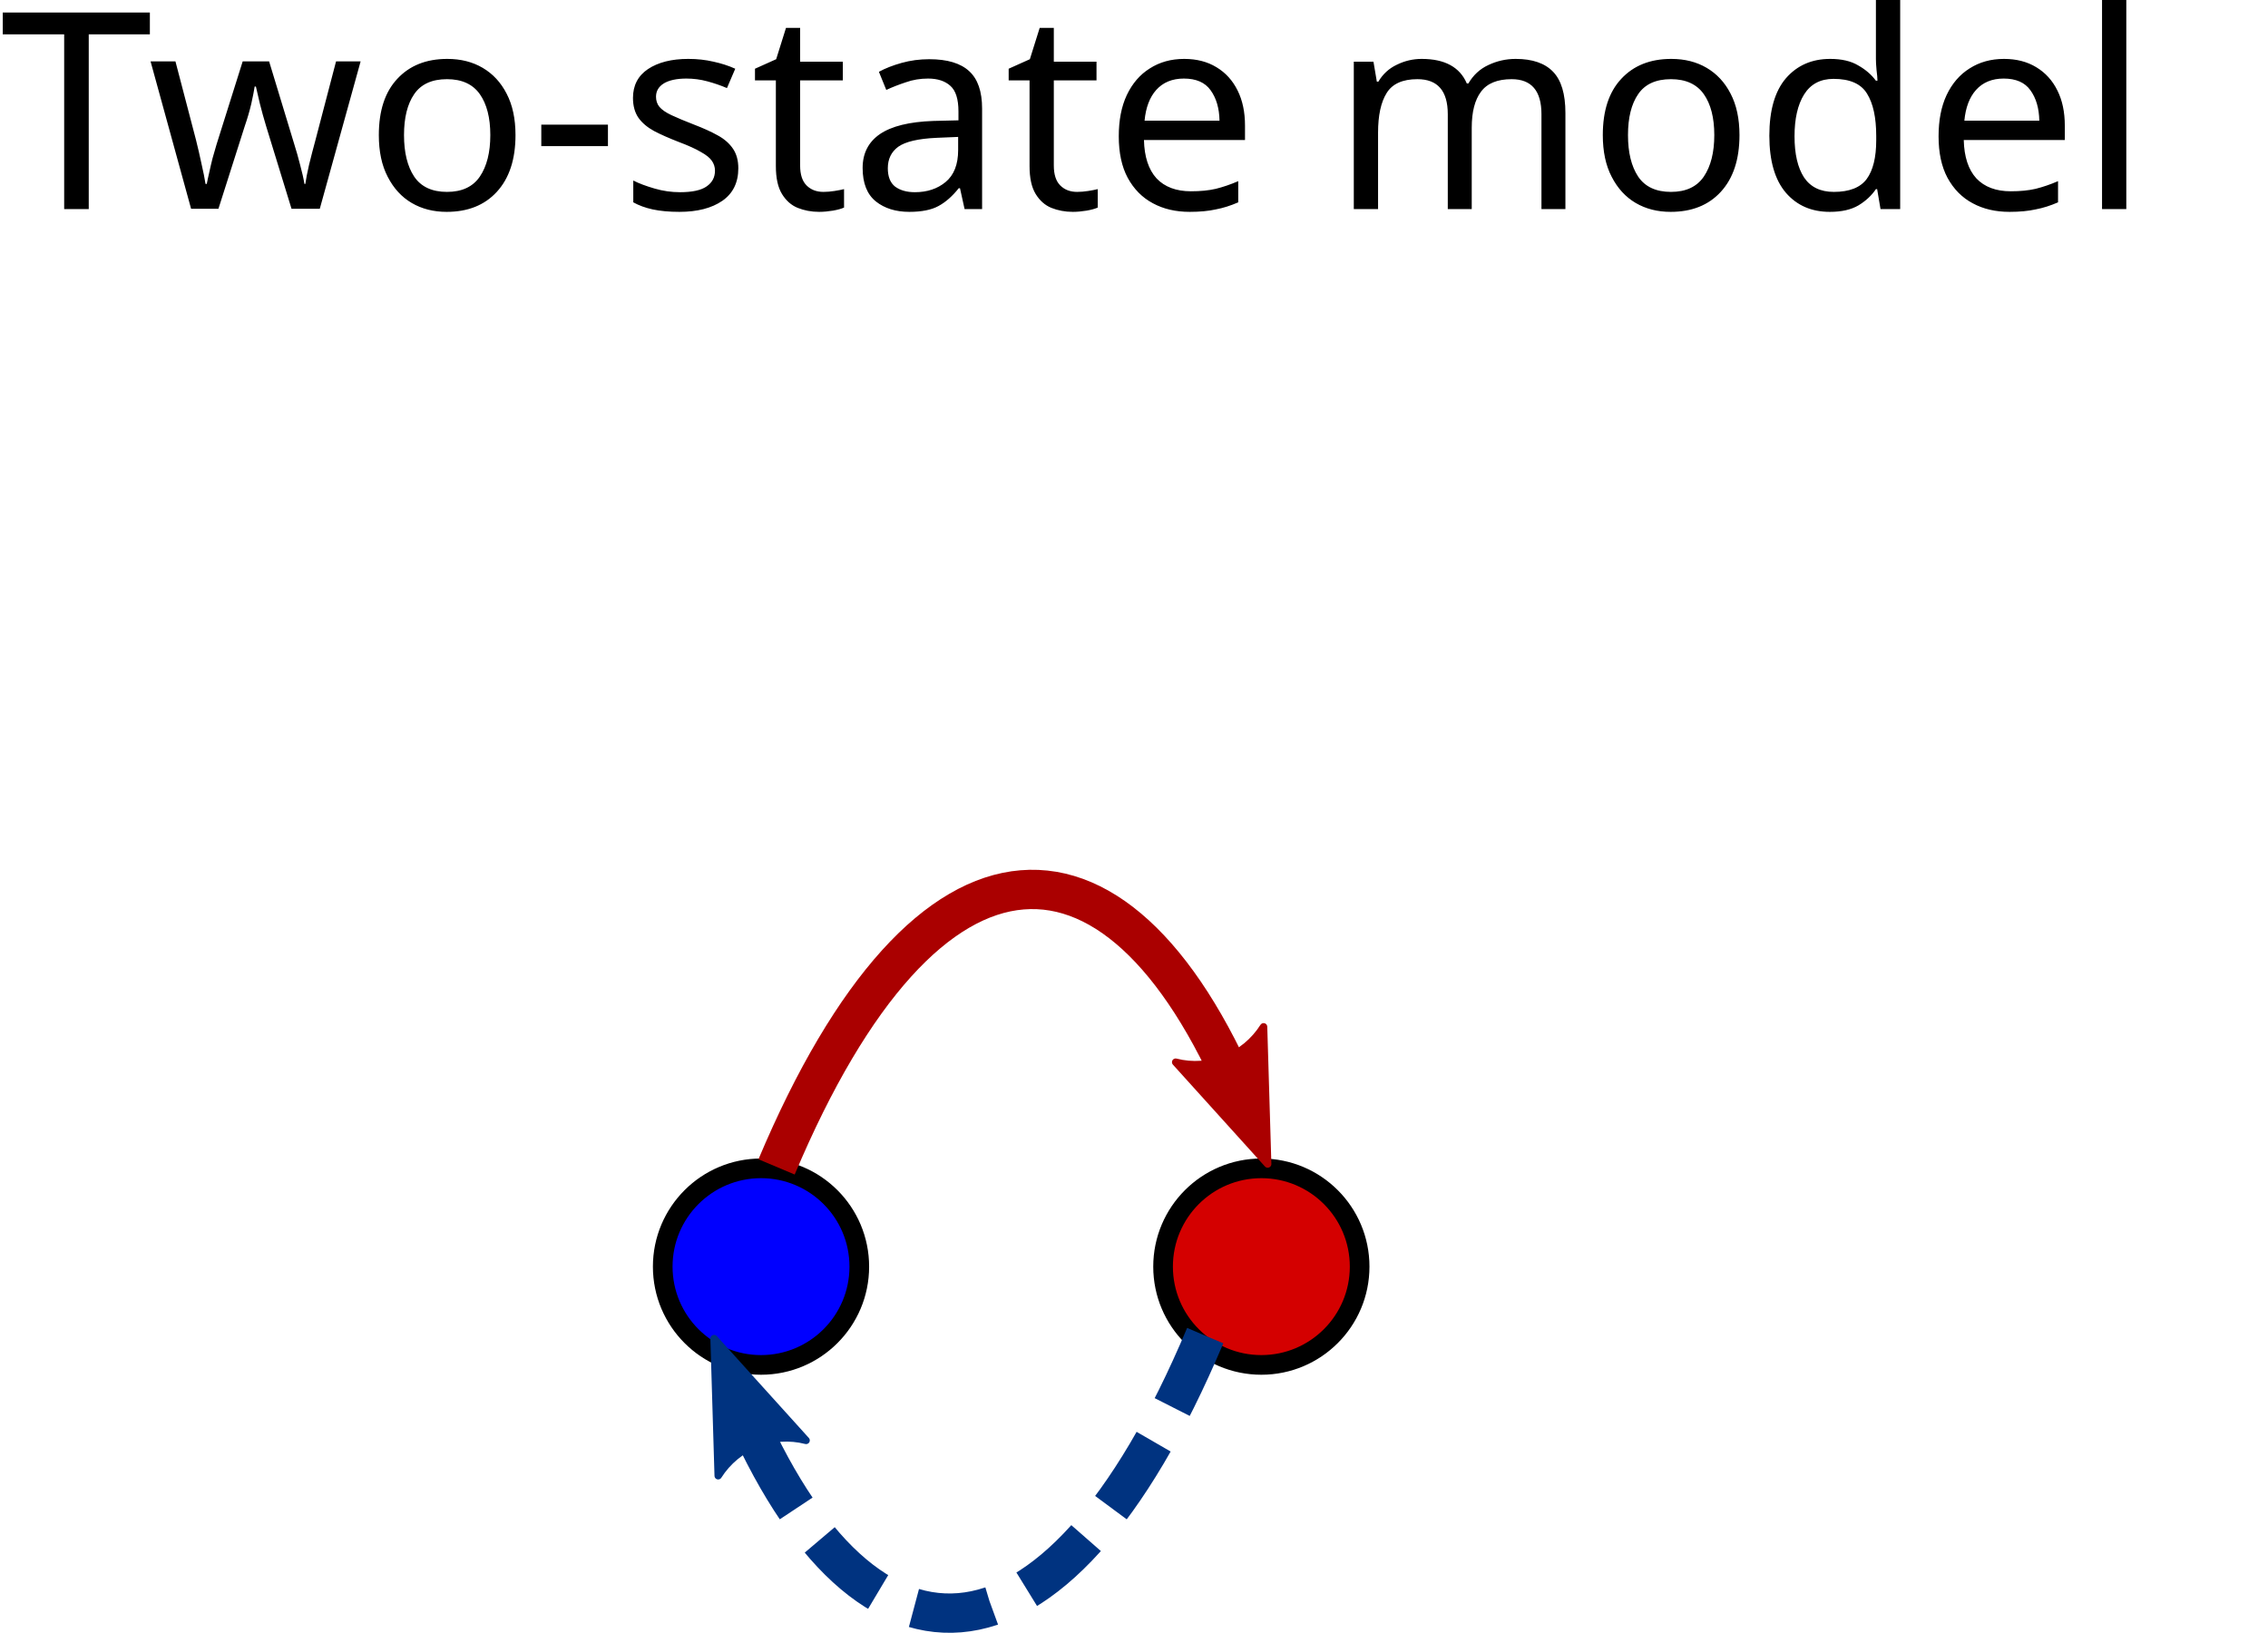
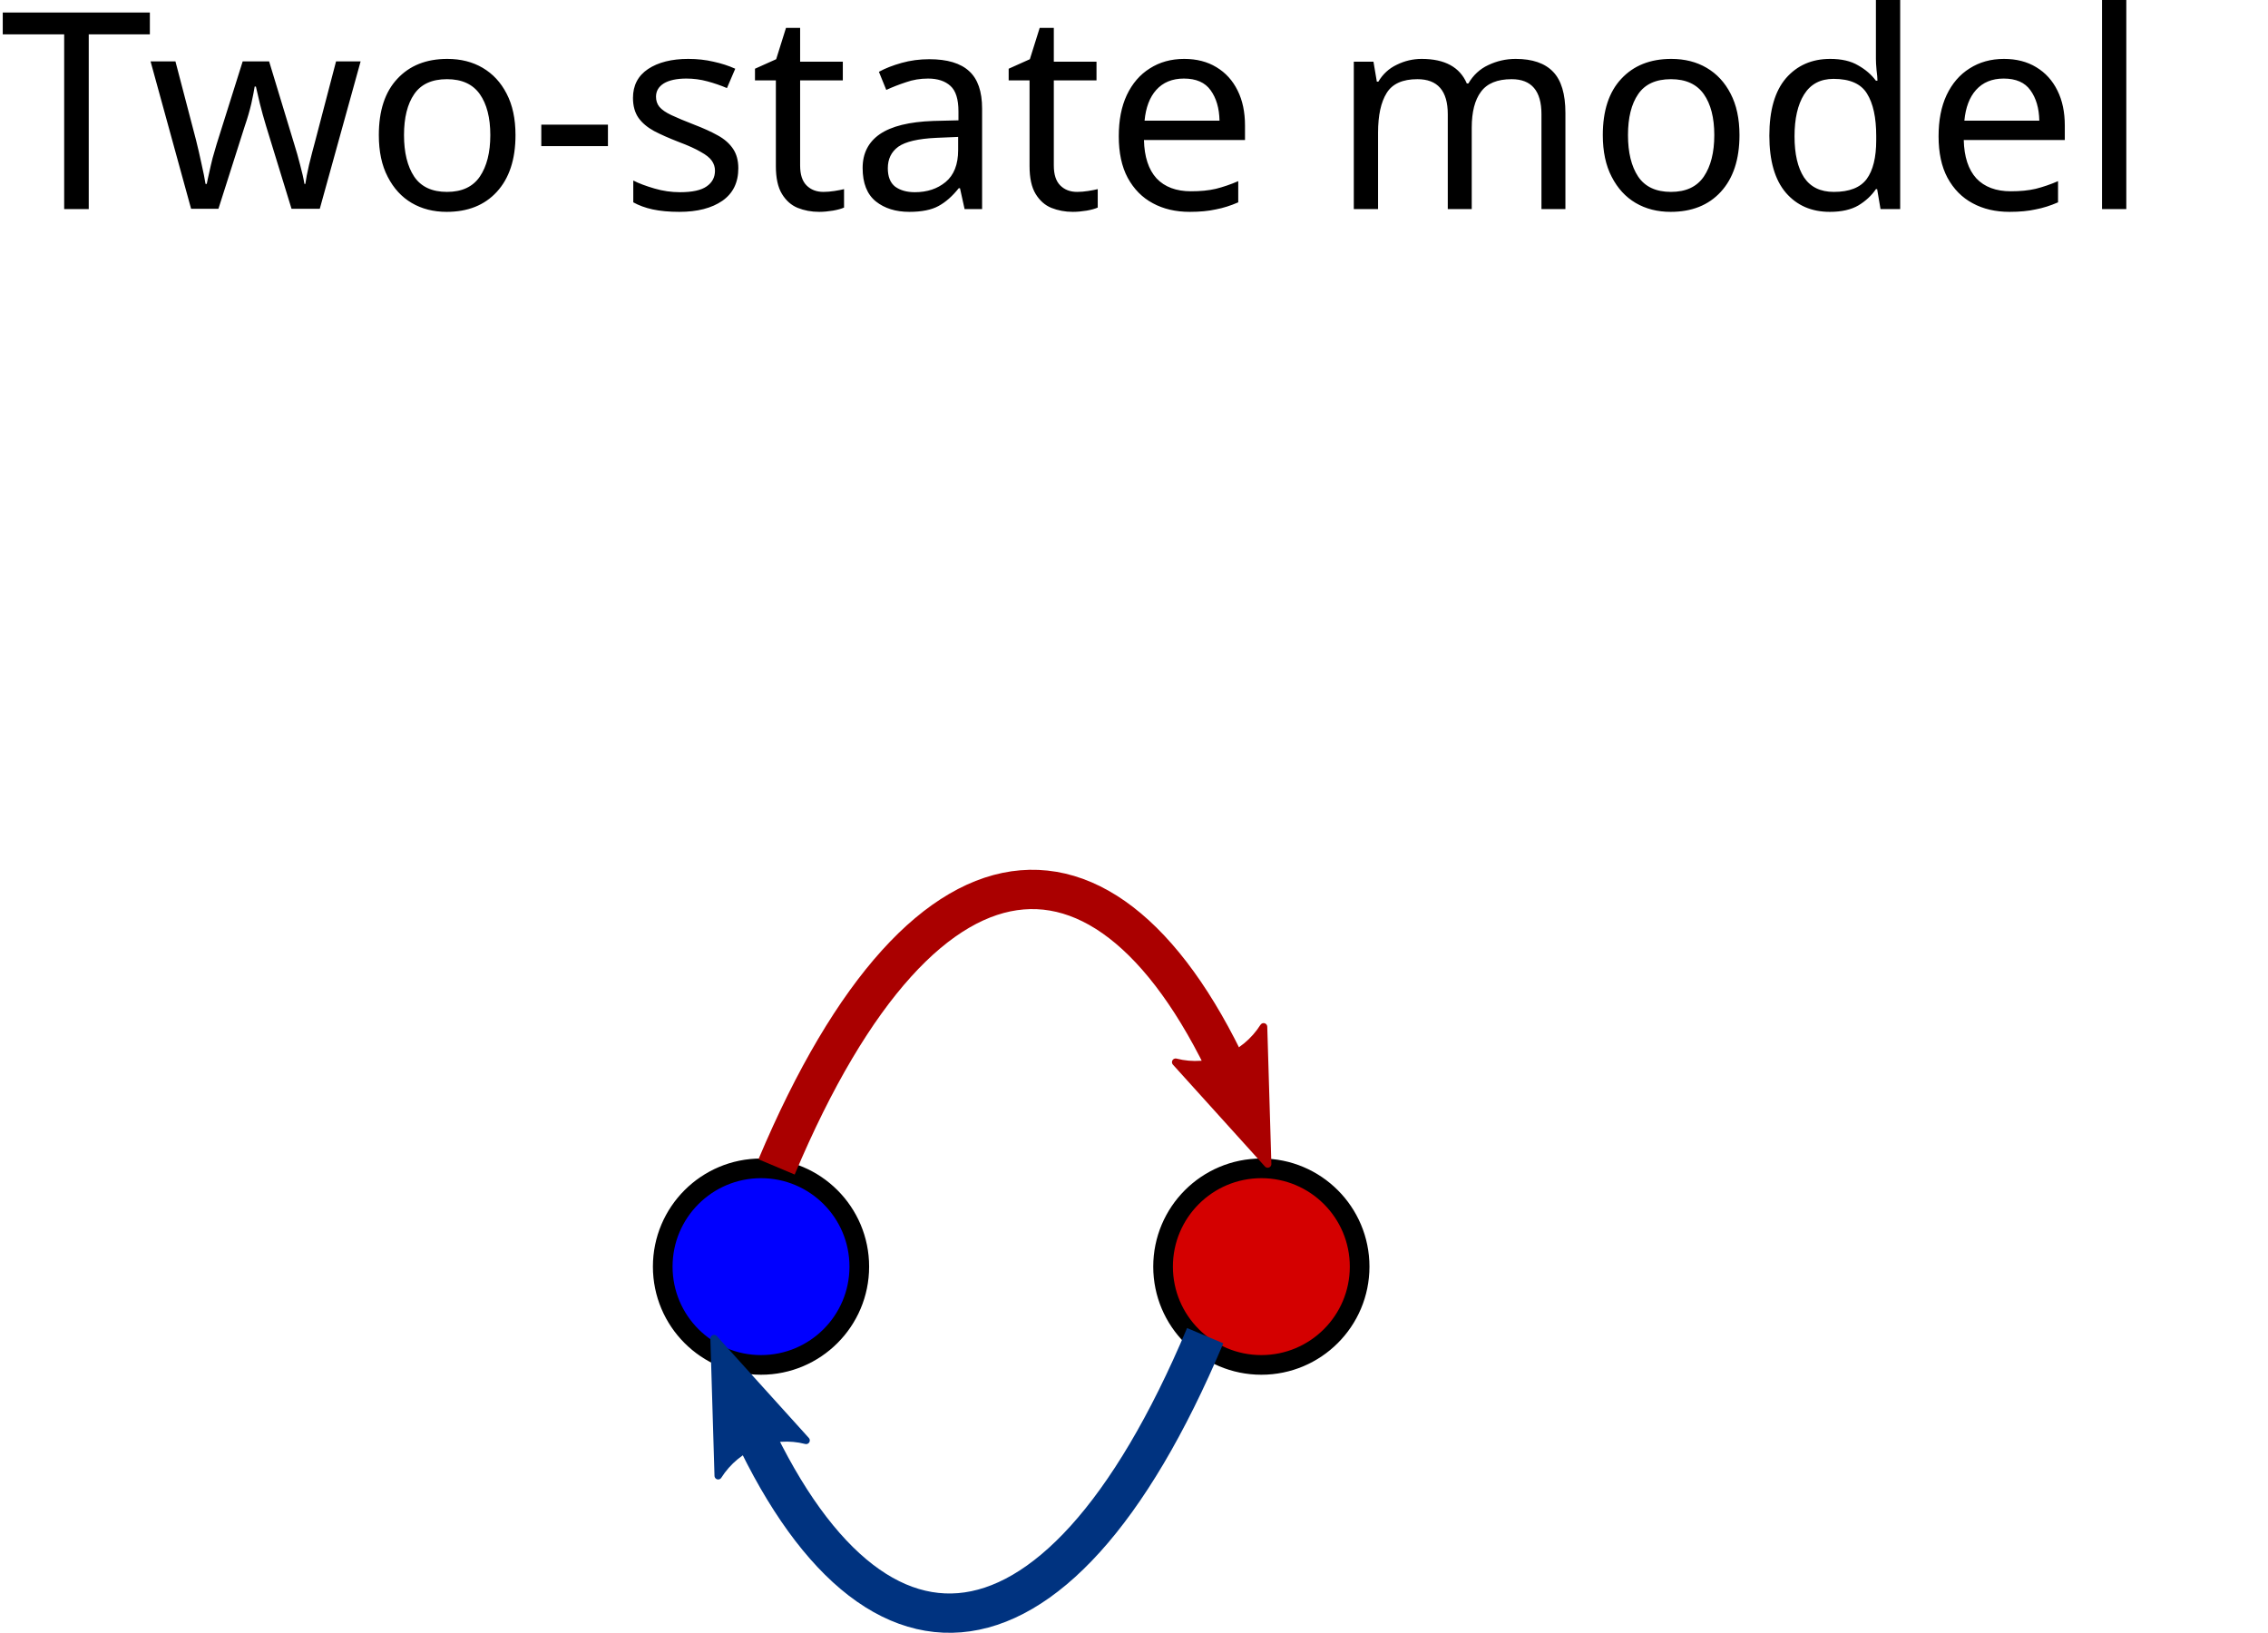
<svg xmlns="http://www.w3.org/2000/svg" width="115.384" height="83.066" id="svg2" version="1.1">
  <defs id="defs4">
    <marker orient="auto" refY="0" refX="0" id="Arrow2Send" style="overflow:visible">
      <path id="path4544" style="font-size:12px;fill-rule:evenodd;stroke-width:0.625;stroke-linejoin:round" d="M 8.719,4.034 -2.207,0.016 8.719,-4.002 c -1.745,2.372 -1.735,5.617 -6e-7,8.035 z" transform="matrix(-0.3,0,0,-0.3,0.69,0)" />
    </marker>
    <marker orient="auto" refY="0" refX="0" id="Arrow2Sstart" style="overflow:visible">
      <path id="path4541" style="font-size:12px;fill-rule:evenodd;stroke-width:0.625;stroke-linejoin:round" d="M 8.719,4.034 -2.207,0.016 8.719,-4.002 c -1.745,2.372 -1.735,5.617 -6e-7,8.035 z" transform="matrix(0.3,0,0,0.3,-0.69,0)" />
    </marker>
    <marker orient="auto" refY="0" refX="0" id="Arrow2Send-4" style="overflow:visible">
      <path id="path4544-5" style="font-size:12px;fill-rule:evenodd;stroke-width:0.625;stroke-linejoin:round" d="M 8.719,4.034 -2.207,0.016 8.719,-4.002 c -1.745,2.372 -1.735,5.617 -6e-7,8.035 z" transform="matrix(-0.3,0,0,-0.3,0.69,0)" />
    </marker>
    <marker orient="auto" refY="0" refX="0" id="Arrow2Send-3" style="overflow:visible">
      <path id="path4544-52" style="font-size:12px;fill-rule:evenodd;stroke-width:0.625;stroke-linejoin:round" d="M 8.719,4.034 -2.207,0.016 8.719,-4.002 c -1.745,2.372 -1.735,5.617 -6e-7,8.035 z" transform="matrix(-0.3,0,0,-0.3,0.69,0)" />
    </marker>
    <marker orient="auto" refY="0" refX="0" id="Arrow2Send-9" style="overflow:visible">
      <path id="path4544-4" style="font-size:12px;fill-rule:evenodd;stroke-width:0.625;stroke-linejoin:round" d="M 8.719,4.034 -2.207,0.016 8.719,-4.002 c -1.745,2.372 -1.735,5.617 -6e-7,8.035 z" transform="matrix(-0.3,0,0,-0.3,0.69,0)" />
    </marker>
    <marker orient="auto" refY="0" refX="0" id="Arrow2Send-0" style="overflow:visible">
      <path id="path4544-59" style="font-size:12px;fill-rule:evenodd;stroke-width:0.625;stroke-linejoin:round" d="M 8.719,4.034 -2.207,0.016 8.719,-4.002 c -1.745,2.372 -1.735,5.617 -6e-7,8.035 z" transform="matrix(-0.3,0,0,-0.3,0.69,0)" />
    </marker>
    <marker orient="auto" refY="0" refX="0" id="Arrow2Send-6" style="overflow:visible">
      <path id="path4544-594" style="font-size:12px;fill-rule:evenodd;stroke-width:0.625;stroke-linejoin:round" d="M 8.719,4.034 -2.207,0.016 8.719,-4.002 c -1.745,2.372 -1.735,5.617 -6e-7,8.035 z" transform="matrix(-0.3,0,0,-0.3,0.69,0)" />
    </marker>
    <marker orient="auto" refY="0" refX="0" id="Arrow2Send-43" style="overflow:visible">
      <path id="path4544-54" style="font-size:12px;fill-rule:evenodd;stroke-width:0.625;stroke-linejoin:round" d="M 8.719,4.034 -2.207,0.016 8.719,-4.002 c -1.745,2.372 -1.735,5.617 -6e-7,8.035 z" transform="matrix(-0.3,0,0,-0.3,0.69,0)" />
    </marker>
    <marker orient="auto" refY="0" refX="0" id="Arrow2Send-41" style="overflow:visible">
      <path id="path4544-6" style="font-size:12px;fill-rule:evenodd;stroke-width:0.625;stroke-linejoin:round" d="M 8.719,4.034 -2.207,0.016 8.719,-4.002 c -1.745,2.372 -1.735,5.617 -6e-7,8.035 z" transform="matrix(-0.3,0,0,-0.3,0.69,0)" />
    </marker>
    <marker orient="auto" refY="0" refX="0" id="Arrow2Send-1" style="overflow:visible">
      <path id="path4544-58" style="font-size:12px;fill-rule:evenodd;stroke-width:0.625;stroke-linejoin:round" d="M 8.719,4.034 -2.207,0.016 8.719,-4.002 c -1.745,2.372 -1.735,5.617 -6e-7,8.035 z" transform="matrix(-0.3,0,0,-0.3,0.69,0)" />
    </marker>
    <marker orient="auto" refY="0" refX="0" id="Arrow2Send-01" style="overflow:visible">
      <path id="path4544-40" style="font-size:12px;fill-rule:evenodd;stroke-width:0.625;stroke-linejoin:round" d="M 8.719,4.034 -2.207,0.016 8.719,-4.002 c -1.745,2.372 -1.735,5.617 -6e-7,8.035 z" transform="matrix(-0.3,0,0,-0.3,0.69,0)" />
    </marker>
    <marker orient="auto" refY="0" refX="0" id="Arrow2Send-91" style="overflow:visible">
      <path id="path4544-7" style="font-size:12px;fill-rule:evenodd;stroke-width:0.625;stroke-linejoin:round" d="M 8.719,4.034 -2.207,0.016 8.719,-4.002 c -1.745,2.372 -1.735,5.617 -6e-7,8.035 z" transform="matrix(-0.3,0,0,-0.3,0.69,0)" />
    </marker>
    <marker orient="auto" refY="0" refX="0" id="Arrow2Send-96" style="overflow:visible">
      <path id="path4544-8" style="font-size:12px;fill-rule:evenodd;stroke-width:0.625;stroke-linejoin:round" d="M 8.719,4.034 -2.207,0.016 8.719,-4.002 c -1.745,2.372 -1.735,5.617 -6e-7,8.035 z" transform="matrix(-0.3,0,0,-0.3,0.69,0)" />
    </marker>
    <marker orient="auto" refY="0" refX="0" id="Arrow2Send-30" style="overflow:visible">
      <path id="path4544-2" style="font-size:12px;fill-rule:evenodd;stroke-width:0.625;stroke-linejoin:round" d="M 8.719,4.034 -2.207,0.016 8.719,-4.002 c -1.745,2.372 -1.735,5.617 -6e-7,8.035 z" transform="matrix(-0.3,0,0,-0.3,0.69,0)" />
    </marker>
    <marker orient="auto" refY="0" refX="0" id="Arrow2Send-92" style="overflow:visible">
      <path id="path4544-24" style="font-size:12px;fill-rule:evenodd;stroke-width:0.625;stroke-linejoin:round" d="M 8.719,4.034 -2.207,0.016 8.719,-4.002 c -1.745,2.372 -1.735,5.617 -6e-7,8.035 z" transform="matrix(-0.3,0,0,-0.3,0.69,0)" />
    </marker>
    <marker orient="auto" refY="0" refX="0" id="Arrow2Send-8" style="overflow:visible">
      <path id="path4544-72" style="font-size:12px;fill-rule:evenodd;stroke-width:0.625;stroke-linejoin:round" d="M 8.719,4.034 -2.207,0.016 8.719,-4.002 c -1.745,2.372 -1.735,5.617 -6e-7,8.035 z" transform="matrix(-0.3,0,0,-0.3,0.69,0)" />
    </marker>
    <marker orient="auto" refY="0" refX="0" id="Arrow2Send-34" style="overflow:visible">
      <path id="path4544-3" style="font-size:12px;fill-rule:evenodd;stroke-width:0.625;stroke-linejoin:round" d="M 8.719,4.034 -2.207,0.016 8.719,-4.002 c -1.745,2.372 -1.735,5.617 -6e-7,8.035 z" transform="matrix(-0.3,0,0,-0.3,0.69,0)" />
    </marker>
    <marker orient="auto" refY="0" refX="0" id="Arrow2Send-32" style="overflow:visible">
      <path id="path4544-76" style="font-size:12px;fill-rule:evenodd;stroke-width:0.625;stroke-linejoin:round" d="M 8.719,4.034 -2.207,0.016 8.719,-4.002 c -1.745,2.372 -1.735,5.617 -6e-7,8.035 z" transform="matrix(-0.3,0,0,-0.3,0.69,0)" />
    </marker>
    <marker orient="auto" refY="0" refX="0" id="Arrow2Send-36" style="overflow:visible">
      <path id="path4544-9" style="font-size:12px;fill-rule:evenodd;stroke-width:0.625;stroke-linejoin:round" d="M 8.719,4.034 -2.207,0.016 8.719,-4.002 c -1.745,2.372 -1.735,5.617 -6e-7,8.035 z" transform="matrix(-0.3,0,0,-0.3,0.69,0)" />
    </marker>
    <marker orient="auto" refY="0" refX="0" id="Arrow2Send-33" style="overflow:visible">
      <path id="path4544-0" style="font-size:12px;fill-rule:evenodd;stroke-width:0.625;stroke-linejoin:round" d="M 8.719,4.034 -2.207,0.016 8.719,-4.002 c -1.745,2.372 -1.735,5.617 -6e-7,8.035 z" transform="matrix(-0.3,0,0,-0.3,0.69,0)" />
    </marker>
    <marker orient="auto" refY="0" refX="0" id="Arrow2Sendu" style="overflow:visible">
      <path id="path3966" style="font-size:12px;fill:#800000;fill-rule:evenodd;stroke:#800000;stroke-width:0.625;stroke-linejoin:round" d="M 8.719,4.034 -2.207,0.016 8.719,-4.002 c -1.745,2.372 -1.735,5.617 -6e-7,8.035 z" transform="matrix(-0.3,0,0,-0.3,0.69,0)" />
    </marker>
    <marker orient="auto" refY="0" refX="0" id="Arrow2SenduU" style="overflow:visible">
      <path id="path4080" style="font-size:12px;fill:#0000aa;fill-rule:evenodd;stroke:#0000aa;stroke-width:0.625;stroke-linejoin:round" d="M 8.719,4.034 -2.207,0.016 8.719,-4.002 c -1.745,2.372 -1.735,5.617 -6e-7,8.035 z" transform="matrix(-0.3,0,0,-0.3,0.69,0)" />
    </marker>
    <marker orient="auto" refY="0" refX="0" id="Arrow2SenduU0" style="overflow:visible">
      <path id="path4195" style="font-size:12px;fill:#003380;fill-rule:evenodd;stroke:#003380;stroke-width:0.625;stroke-linejoin:round" d="M 8.719,4.034 -2.207,0.016 8.719,-4.002 c -1.745,2.372 -1.735,5.617 -6e-7,8.035 z" transform="matrix(-0.3,0,0,-0.3,0.69,0)" />
    </marker>
    <marker orient="auto" refY="0" refX="0" id="Arrow2SenduM" style="overflow:visible">
      <path id="path4314" style="font-size:12px;fill:#aa0000;fill-rule:evenodd;stroke:#aa0000;stroke-width:0.625;stroke-linejoin:round" d="M 8.719,4.034 -2.207,0.016 8.719,-4.002 c -1.745,2.372 -1.735,5.617 -6e-7,8.035 z" transform="matrix(-0.3,0,0,-0.3,0.69,0)" />
    </marker>
  </defs>
  <g id="layer1" transform="translate(-191.8053,-376.4955)">
    <circle transform="matrix(-1,0,0,1,440.9764,93.57143)" style="fill:#d40000;stroke:#000000;stroke-width:1;stroke-linecap:round;stroke-linejoin:round;stroke-miterlimit:4;stroke-dasharray:none;stroke-dashoffset:0" id="path2994-3-2-9" cx="185" cy="347.362" r="5" />
    <circle transform="matrix(-1,0,0,1,415.5218,93.57143)" style="fill:#0000ff;stroke:#000000;stroke-width:1;stroke-linecap:round;stroke-linejoin:round;stroke-miterlimit:4;stroke-dasharray:none;stroke-dashoffset:0" id="path2994-5" cx="185" cy="347.362" r="5" />
    <path style="fill:none;stroke:#aa0000;stroke-width:2;stroke-linecap:butt;stroke-linejoin:miter;stroke-miterlimit:4;stroke-dasharray:none;stroke-opacity:1;marker-end:url(#Arrow2SenduM)" d="m 231.313,435.86 c 7.696,-18.279 17.625,-18.423 23.968,-2.651" id="path5894-5-8" />
-     <path style="fill:none;stroke:#003380;stroke-width:2;stroke-linecap:butt;stroke-linejoin:miter;stroke-miterlimit:4;stroke-dasharray:4, 2;stroke-dashoffset:0;stroke-opacity:1;marker-end:url(#Arrow2SenduU0)" d="m 253.119,444.446 c -7.696,18.279 -17.625,18.423 -23.968,2.651" id="path5894-5-1-9" />
+     <path style="fill:none;stroke:#003380;stroke-width:2;stroke-linecap:butt;stroke-linejoin:miter;stroke-miterlimit:4;stroke-dasharray:none;stroke-dashoffset:0;stroke-opacity:1;marker-end:url(#Arrow2SenduU0)" d="m 253.119,444.446 c -7.696,18.279 -17.625,18.423 -23.968,2.651" id="path5894-5-1-9" />
    <text xml:space="preserve" style="font-style:normal;font-weight:normal;font-size:14px;line-height:125%;font-family:Sans;letter-spacing:0px;word-spacing:0px;fill:#000000;fill-opacity:1;stroke:none" x="191.805" y="387.132" id="text4343">
      <tspan id="tspan4345" x="191.805" y="387.132">Two-state model</tspan>
    </text>
  </g>
</svg>
